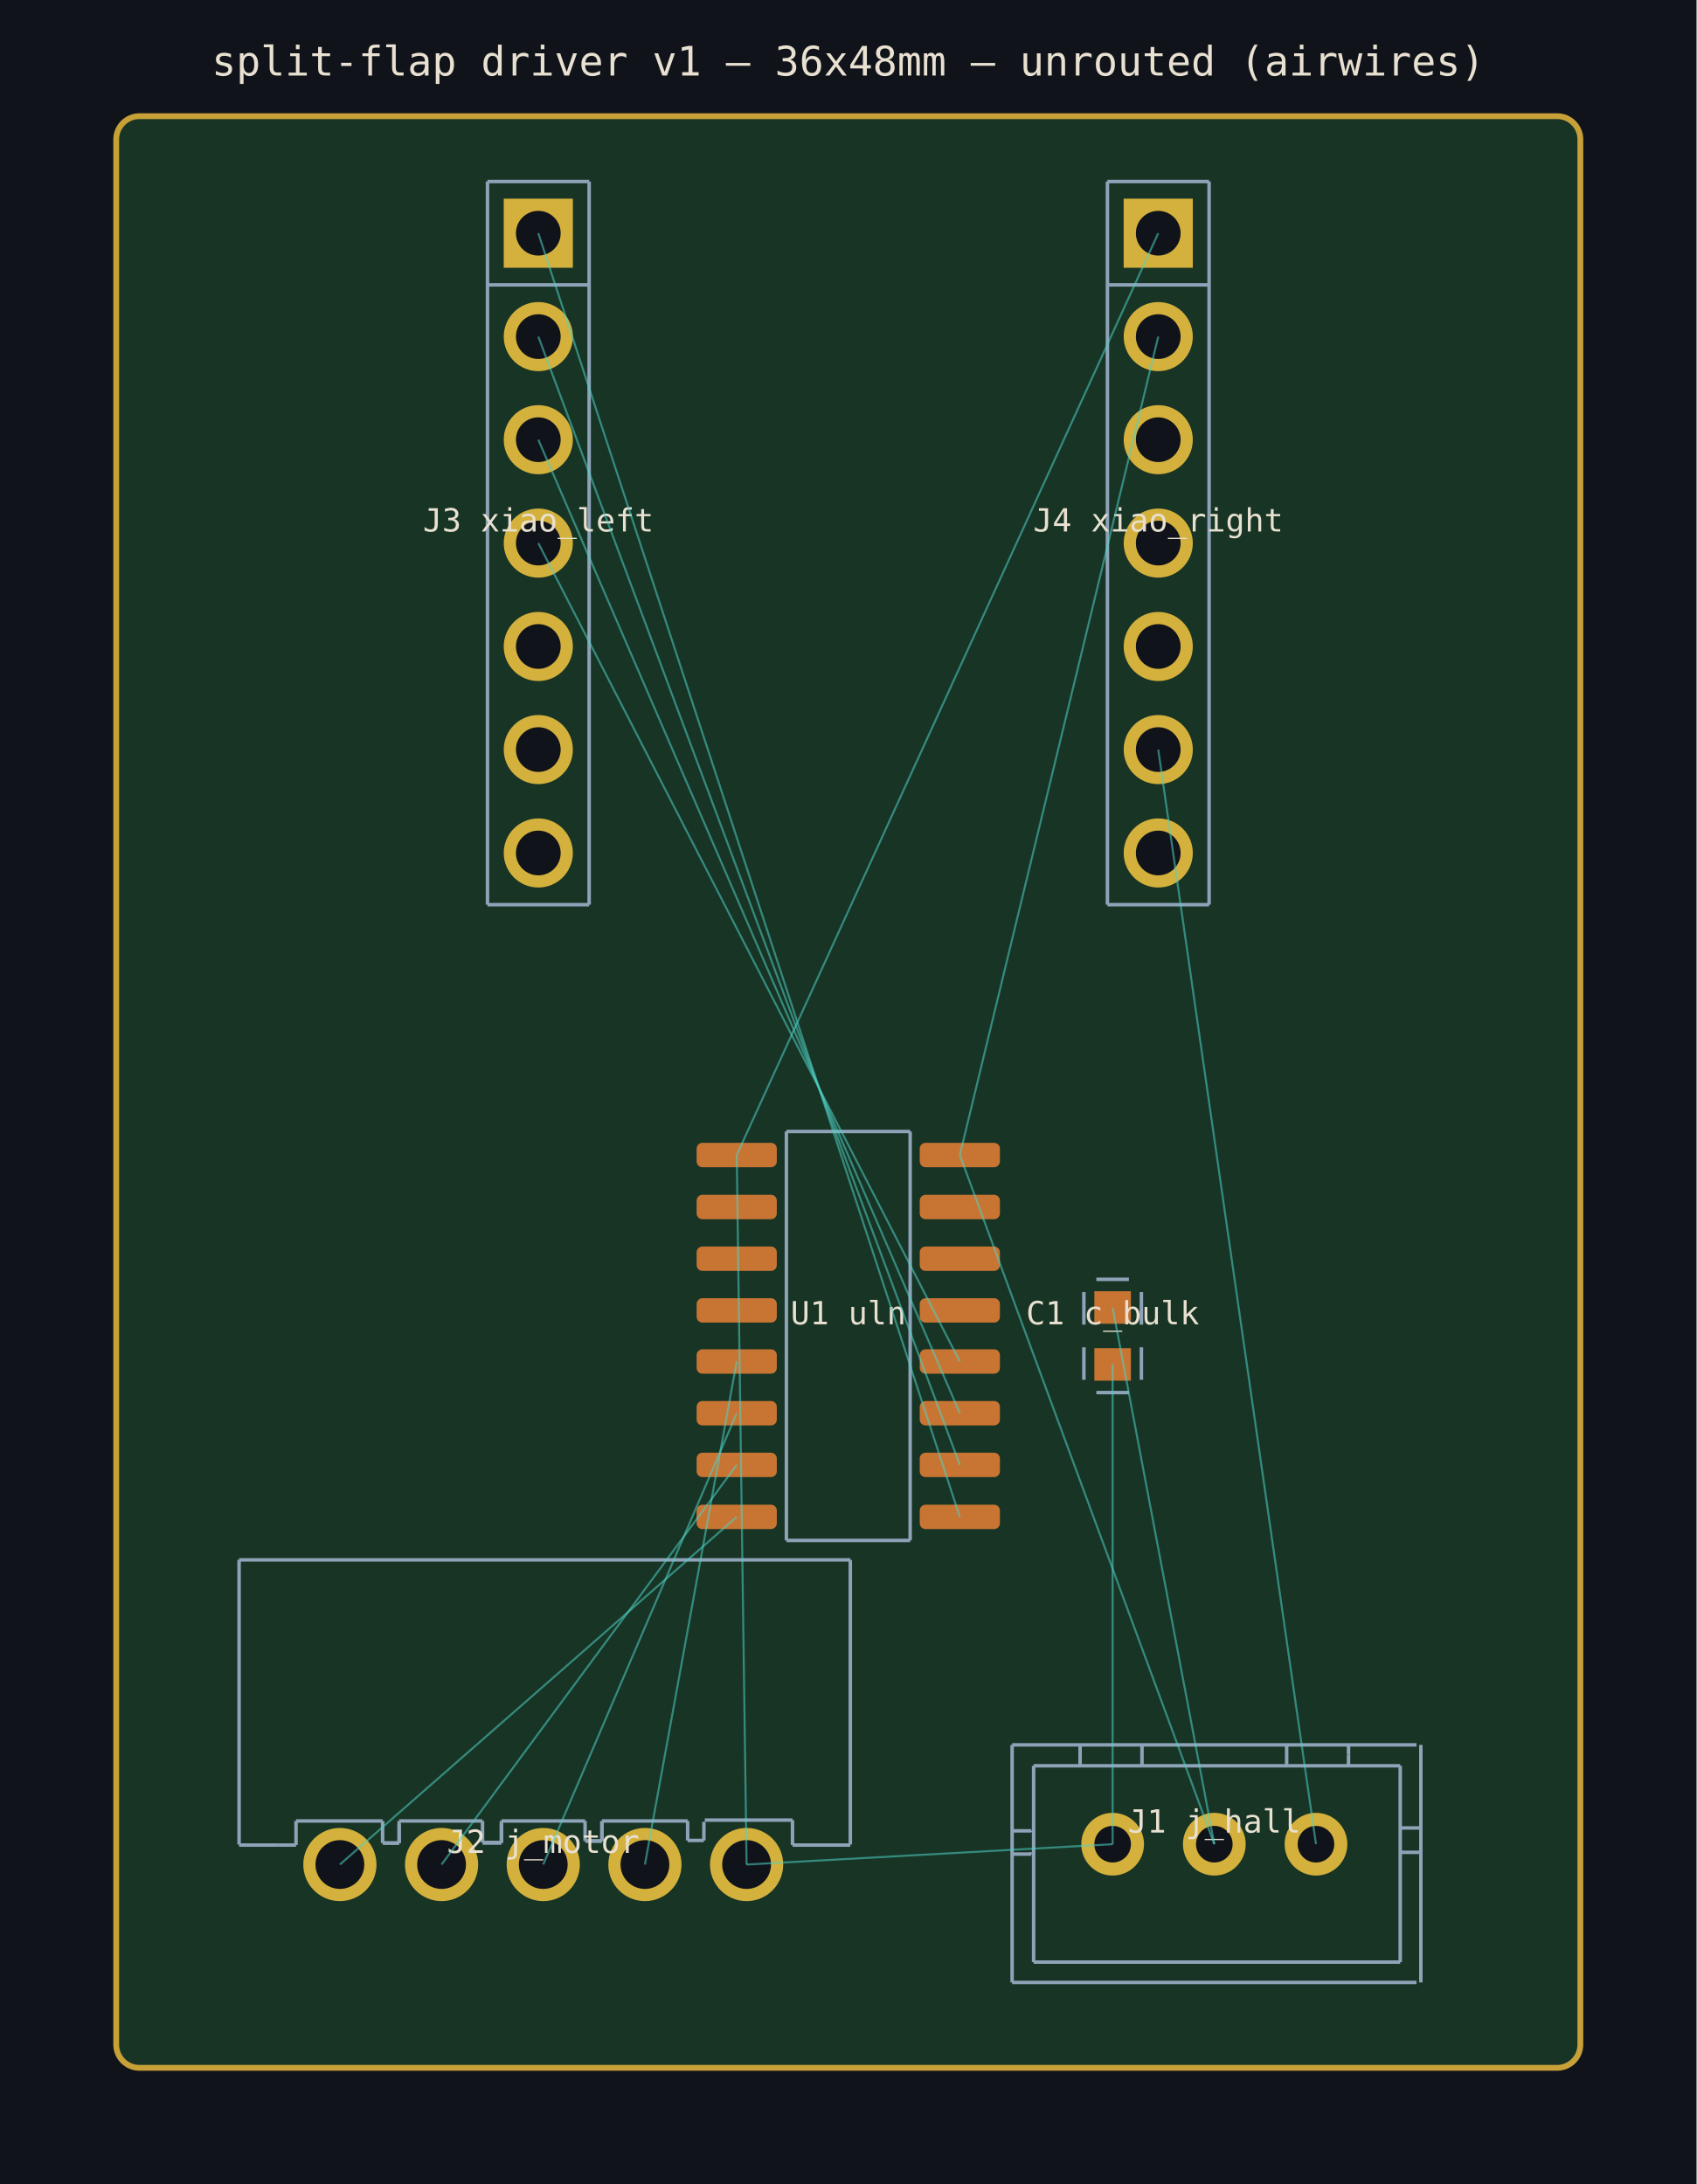
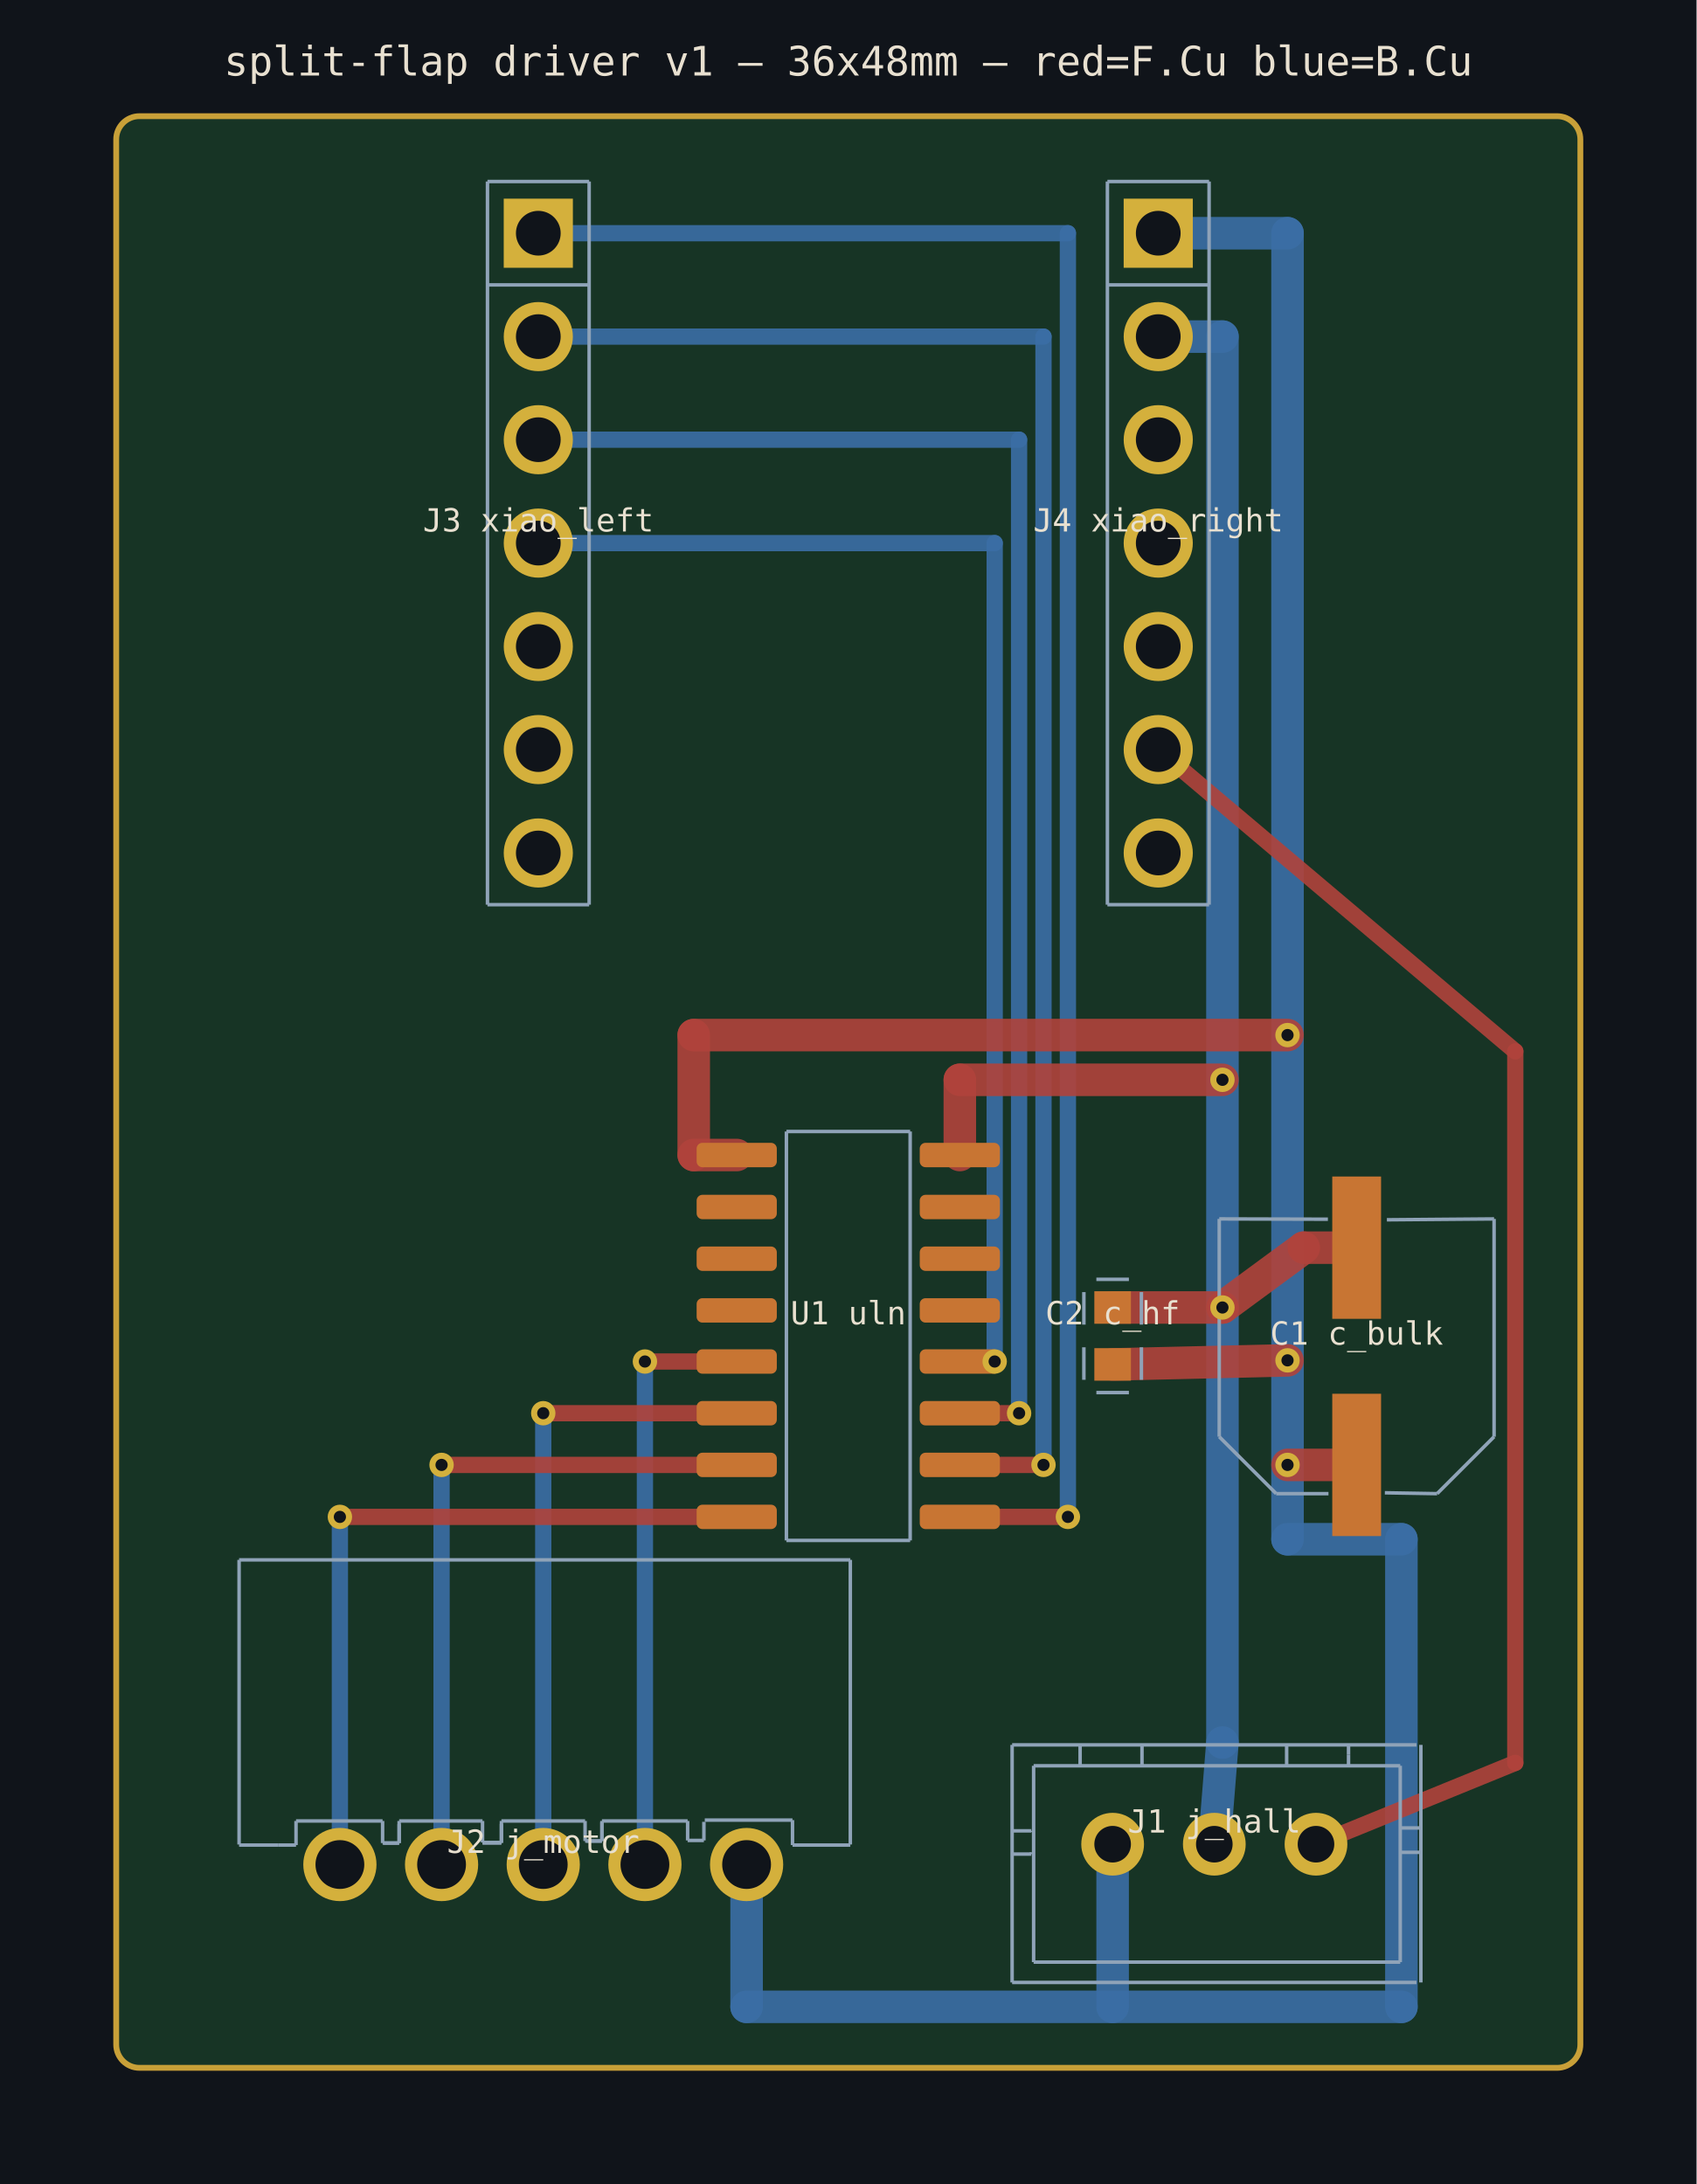
<svg xmlns="http://www.w3.org/2000/svg" viewBox="-40 -40 584.0 752.0" font-family="monospace">
  <rect x="-40" y="-40" width="584.0" height="752.0" fill="#10141a" />
  <rect x="0" y="0" width="504.0" height="672.0" rx="8" fill="#173425" stroke="#c8a038" stroke-width="2" />
+   <line x1="145.3" y1="40.3" x2="327.6" y2="40.3" stroke="#3b6ea5" stroke-width="5.6" stroke-linecap="round" opacity="0.9" />
+   <line x1="327.6" y1="40.3" x2="327.6" y2="482.3" stroke="#3b6ea5" stroke-width="5.6" stroke-linecap="round" opacity="0.9" />
+   <line x1="145.3" y1="75.9" x2="319.2" y2="75.9" stroke="#3b6ea5" stroke-width="5.6" stroke-linecap="round" opacity="0.9" />
+   <line x1="319.2" y1="75.9" x2="319.2" y2="464.4" stroke="#3b6ea5" stroke-width="5.6" stroke-linecap="round" opacity="0.9" />
+   <line x1="145.3" y1="111.4" x2="310.8" y2="111.4" stroke="#3b6ea5" stroke-width="5.6" stroke-linecap="round" opacity="0.9" />
+   <line x1="310.8" y1="111.4" x2="310.8" y2="446.6" stroke="#3b6ea5" stroke-width="5.6" stroke-linecap="round" opacity="0.9" />
+   <line x1="145.3" y1="147.0" x2="302.4" y2="147.0" stroke="#3b6ea5" stroke-width="5.6" stroke-linecap="round" opacity="0.9" />
+   <line x1="302.4" y1="147.0" x2="302.4" y2="428.8" stroke="#3b6ea5" stroke-width="5.6" stroke-linecap="round" opacity="0.9" />
+   <line x1="77.0" y1="482.3" x2="77.0" y2="602.0" stroke="#3b6ea5" stroke-width="5.6" stroke-linecap="round" opacity="0.9" />
+   <line x1="112.0" y1="464.4" x2="112.0" y2="602.0" stroke="#3b6ea5" stroke-width="5.6" stroke-linecap="round" opacity="0.9" />
+   <line x1="147.0" y1="446.6" x2="147.0" y2="602.0" stroke="#3b6ea5" stroke-width="5.6" stroke-linecap="round" opacity="0.9" />
+   <line x1="182.0" y1="428.8" x2="182.0" y2="602.0" stroke="#3b6ea5" stroke-width="5.6" stroke-linecap="round" opacity="0.9" />
+   <line x1="358.7" y1="40.3" x2="403.2" y2="40.3" stroke="#3b6ea5" stroke-width="11.2" stroke-linecap="round" opacity="0.9" />
+   <line x1="403.2" y1="40.3" x2="403.2" y2="490.0" stroke="#3b6ea5" stroke-width="11.2" stroke-linecap="round" opacity="0.9" />
+   <line x1="403.2" y1="490.0" x2="442.4" y2="490.0" stroke="#3b6ea5" stroke-width="11.2" stroke-linecap="round" opacity="0.9" />
+   <line x1="442.4" y1="490.0" x2="442.4" y2="651.0" stroke="#3b6ea5" stroke-width="11.2" stroke-linecap="round" opacity="0.9" />
+   <line x1="442.4" y1="651.0" x2="217.0" y2="651.0" stroke="#3b6ea5" stroke-width="11.2" stroke-linecap="round" opacity="0.9" />
+   <line x1="217.0" y1="651.0" x2="217.0" y2="602.0" stroke="#3b6ea5" stroke-width="11.2" stroke-linecap="round" opacity="0.9" />
+   <line x1="343.0" y1="651.0" x2="343.0" y2="595.0" stroke="#3b6ea5" stroke-width="11.2" stroke-linecap="round" opacity="0.9" />
+   <line x1="358.7" y1="75.9" x2="380.8" y2="75.9" stroke="#3b6ea5" stroke-width="11.2" stroke-linecap="round" opacity="0.9" />
+   <line x1="380.8" y1="75.9" x2="380.8" y2="560.0" stroke="#3b6ea5" stroke-width="11.2" stroke-linecap="round" opacity="0.9" />
+   <line x1="380.8" y1="560.0" x2="378.0" y2="595.0" stroke="#3b6ea5" stroke-width="11.2" stroke-linecap="round" opacity="0.9" />
+   <line x1="327.6" y1="482.3" x2="290.4" y2="482.3" stroke="#b0433b" stroke-width="5.6" stroke-linecap="round" opacity="0.9" />
+   <line x1="319.2" y1="464.4" x2="290.4" y2="464.4" stroke="#b0433b" stroke-width="5.6" stroke-linecap="round" opacity="0.9" />
+   <line x1="310.8" y1="446.6" x2="290.4" y2="446.6" stroke="#b0433b" stroke-width="5.6" stroke-linecap="round" opacity="0.9" />
+   <line x1="302.4" y1="428.8" x2="290.4" y2="428.8" stroke="#b0433b" stroke-width="5.6" stroke-linecap="round" opacity="0.9" />
+   <line x1="213.6" y1="482.3" x2="77.0" y2="482.3" stroke="#b0433b" stroke-width="5.6" stroke-linecap="round" opacity="0.9" />
+   <line x1="213.6" y1="464.4" x2="112.0" y2="464.4" stroke="#b0433b" stroke-width="5.6" stroke-linecap="round" opacity="0.9" />
+   <line x1="213.6" y1="446.6" x2="147.0" y2="446.6" stroke="#b0433b" stroke-width="5.6" stroke-linecap="round" opacity="0.9" />
+   <line x1="213.6" y1="428.8" x2="182.0" y2="428.8" stroke="#b0433b" stroke-width="5.6" stroke-linecap="round" opacity="0.9" />
+   <line x1="403.2" y1="316.4" x2="198.8" y2="316.4" stroke="#b0433b" stroke-width="11.2" stroke-linecap="round" opacity="0.9" />
+   <line x1="198.8" y1="316.4" x2="198.8" y2="357.7" stroke="#b0433b" stroke-width="11.2" stroke-linecap="round" opacity="0.9" />
+   <line x1="198.8" y1="357.7" x2="213.6" y2="357.7" stroke="#b0433b" stroke-width="11.2" stroke-linecap="round" opacity="0.9" />
+   <line x1="403.2" y1="428.4" x2="343.0" y2="429.8" stroke="#b0433b" stroke-width="11.2" stroke-linecap="round" opacity="0.9" />
+   <line x1="403.2" y1="464.4" x2="427.0" y2="464.4" stroke="#b0433b" stroke-width="11.2" stroke-linecap="round" opacity="0.9" />
+   <line x1="380.8" y1="331.8" x2="290.4" y2="331.8" stroke="#b0433b" stroke-width="11.2" stroke-linecap="round" opacity="0.9" />
+   <line x1="290.4" y1="331.8" x2="290.4" y2="357.7" stroke="#b0433b" stroke-width="11.2" stroke-linecap="round" opacity="0.9" />
+   <line x1="380.8" y1="410.2" x2="343.0" y2="410.2" stroke="#b0433b" stroke-width="11.2" stroke-linecap="round" opacity="0.9" />
+   <line x1="380.8" y1="410.2" x2="408.8" y2="389.6" stroke="#b0433b" stroke-width="11.2" stroke-linecap="round" opacity="0.9" />
+   <line x1="408.8" y1="389.6" x2="427.0" y2="389.6" stroke="#b0433b" stroke-width="11.2" stroke-linecap="round" opacity="0.9" />
+   <line x1="358.7" y1="218.1" x2="481.6" y2="322.0" stroke="#b0433b" stroke-width="5.6" stroke-linecap="round" opacity="0.9" />
+   <line x1="481.6" y1="322.0" x2="481.6" y2="567.0" stroke="#b0433b" stroke-width="5.6" stroke-linecap="round" opacity="0.9" />
+   <line x1="481.6" y1="567.0" x2="413.0" y2="595.0" stroke="#b0433b" stroke-width="5.6" stroke-linecap="round" opacity="0.9" />
  <line x1="162.8" y1="58.1" x2="127.8" y2="58.1" stroke="#8fa3b8" stroke-width="1.2" />
  <line x1="127.8" y1="22.5" x2="127.8" y2="271.5" stroke="#8fa3b8" stroke-width="1.2" />
  <line x1="162.8" y1="22.5" x2="127.8" y2="22.5" stroke="#8fa3b8" stroke-width="1.2" />
  <line x1="127.8" y1="271.5" x2="162.8" y2="271.5" stroke="#8fa3b8" stroke-width="1.2" />
  <line x1="162.8" y1="271.5" x2="162.8" y2="22.5" stroke="#8fa3b8" stroke-width="1.2" />
  <rect x="133.4" y="28.4" width="23.8" height="23.8" rx="0" fill="#d4b03c" />
  <circle cx="145.3" cy="40.3" r="7.7" fill="#10141a" />
  <circle cx="145.3" cy="75.9" r="11.9" fill="#d4b03c" />
  <circle cx="145.3" cy="75.9" r="7.7" fill="#10141a" />
  <circle cx="145.3" cy="111.4" r="11.9" fill="#d4b03c" />
  <circle cx="145.3" cy="111.4" r="7.7" fill="#10141a" />
  <circle cx="145.3" cy="147.0" r="11.9" fill="#d4b03c" />
  <circle cx="145.3" cy="147.0" r="7.7" fill="#10141a" />
  <circle cx="145.3" cy="182.6" r="11.9" fill="#d4b03c" />
  <circle cx="145.3" cy="182.6" r="7.7" fill="#10141a" />
  <circle cx="145.3" cy="218.1" r="11.9" fill="#d4b03c" />
  <circle cx="145.3" cy="218.1" r="7.7" fill="#10141a" />
  <circle cx="145.3" cy="253.7" r="11.9" fill="#d4b03c" />
  <circle cx="145.3" cy="253.7" r="7.7" fill="#10141a" />
  <text x="145.3" y="143.0" fill="#e8e0d0" font-size="11" text-anchor="middle">J3 xiao_left</text>
  <line x1="376.2" y1="58.1" x2="341.2" y2="58.1" stroke="#8fa3b8" stroke-width="1.2" />
  <line x1="341.2" y1="22.5" x2="341.2" y2="271.5" stroke="#8fa3b8" stroke-width="1.2" />
  <line x1="376.2" y1="22.5" x2="341.2" y2="22.5" stroke="#8fa3b8" stroke-width="1.2" />
  <line x1="341.2" y1="271.5" x2="376.2" y2="271.5" stroke="#8fa3b8" stroke-width="1.2" />
  <line x1="376.2" y1="271.5" x2="376.2" y2="22.5" stroke="#8fa3b8" stroke-width="1.2" />
  <rect x="346.8" y="28.4" width="23.8" height="23.8" rx="0" fill="#d4b03c" />
  <circle cx="358.7" cy="40.3" r="7.7" fill="#10141a" />
  <circle cx="358.7" cy="75.9" r="11.9" fill="#d4b03c" />
  <circle cx="358.7" cy="75.9" r="7.7" fill="#10141a" />
  <circle cx="358.7" cy="111.4" r="11.9" fill="#d4b03c" />
  <circle cx="358.7" cy="111.4" r="7.7" fill="#10141a" />
  <circle cx="358.7" cy="147.0" r="11.9" fill="#d4b03c" />
  <circle cx="358.7" cy="147.0" r="7.7" fill="#10141a" />
  <circle cx="358.7" cy="182.6" r="11.9" fill="#d4b03c" />
  <circle cx="358.7" cy="182.6" r="7.7" fill="#10141a" />
  <circle cx="358.7" cy="218.1" r="11.9" fill="#d4b03c" />
  <circle cx="358.7" cy="218.1" r="7.7" fill="#10141a" />
  <circle cx="358.7" cy="253.7" r="11.9" fill="#d4b03c" />
  <circle cx="358.7" cy="253.7" r="7.7" fill="#10141a" />
  <text x="358.7" y="143.0" fill="#e8e0d0" font-size="11" text-anchor="middle">J4 xiao_right</text>
  <line x1="273.3" y1="490.4" x2="230.7" y2="490.4" stroke="#8fa3b8" stroke-width="1.2" />
  <line x1="230.7" y1="490.4" x2="230.7" y2="349.6" stroke="#8fa3b8" stroke-width="1.2" />
  <line x1="230.7" y1="349.6" x2="273.3" y2="349.6" stroke="#8fa3b8" stroke-width="1.2" />
  <line x1="273.3" y1="349.6" x2="273.3" y2="490.4" stroke="#8fa3b8" stroke-width="1.2" />
  <rect x="276.6" y="478.1" width="27.6" height="8.4" rx="2" fill="#c87533" />
  <rect x="276.6" y="460.2" width="27.6" height="8.4" rx="2" fill="#c87533" />
  <rect x="276.6" y="442.4" width="27.6" height="8.4" rx="2" fill="#c87533" />
  <rect x="276.6" y="424.6" width="27.6" height="8.4" rx="2" fill="#c87533" />
  <rect x="276.6" y="407.0" width="27.6" height="8.4" rx="2" fill="#c87533" />
  <rect x="276.6" y="389.2" width="27.6" height="8.4" rx="2" fill="#c87533" />
  <rect x="276.6" y="371.4" width="27.6" height="8.4" rx="2" fill="#c87533" />
  <rect x="276.6" y="353.5" width="27.6" height="8.4" rx="2" fill="#c87533" />
  <rect x="199.8" y="478.1" width="27.6" height="8.4" rx="2" fill="#c87533" />
  <rect x="199.8" y="460.2" width="27.6" height="8.4" rx="2" fill="#c87533" />
  <rect x="199.8" y="442.4" width="27.6" height="8.4" rx="2" fill="#c87533" />
  <rect x="199.8" y="424.6" width="27.6" height="8.4" rx="2" fill="#c87533" />
  <rect x="199.8" y="407.0" width="27.6" height="8.4" rx="2" fill="#c87533" />
  <rect x="199.8" y="389.2" width="27.6" height="8.4" rx="2" fill="#c87533" />
  <rect x="199.8" y="371.4" width="27.6" height="8.4" rx="2" fill="#c87533" />
  <rect x="199.8" y="353.5" width="27.6" height="8.4" rx="2" fill="#c87533" />
  <text x="252.0" y="416.0" fill="#e8e0d0" font-size="11" text-anchor="middle">U1 uln</text>
  <line x1="202.6" y1="586.7" x2="232.8" y2="586.7" stroke="#8fa3b8" stroke-width="1.2" />
  <line x1="232.8" y1="586.7" x2="232.8" y2="595.3" stroke="#8fa3b8" stroke-width="1.2" />
  <line x1="232.8" y1="595.3" x2="252.7" y2="595.3" stroke="#8fa3b8" stroke-width="1.2" />
  <line x1="161.8" y1="593.9" x2="167.2" y2="593.9" stroke="#8fa3b8" stroke-width="1.2" />
  <line x1="167.2" y1="593.9" x2="167.2" y2="587.0" stroke="#8fa3b8" stroke-width="1.2" />
  <line x1="167.2" y1="587.0" x2="196.7" y2="587.0" stroke="#8fa3b8" stroke-width="1.2" />
  <line x1="196.7" y1="587.0" x2="196.7" y2="593.7" stroke="#8fa3b8" stroke-width="1.2" />
  <line x1="196.7" y1="593.7" x2="202.3" y2="593.7" stroke="#8fa3b8" stroke-width="1.2" />
  <line x1="202.3" y1="593.7" x2="202.3" y2="587.3" stroke="#8fa3b8" stroke-width="1.2" />
  <line x1="126.1" y1="594.6" x2="132.6" y2="594.6" stroke="#8fa3b8" stroke-width="1.2" />
  <line x1="132.6" y1="594.6" x2="132.6" y2="587.0" stroke="#8fa3b8" stroke-width="1.2" />
  <line x1="132.6" y1="587.0" x2="161.4" y2="587.0" stroke="#8fa3b8" stroke-width="1.2" />
  <line x1="161.4" y1="587.0" x2="161.4" y2="593.9" stroke="#8fa3b8" stroke-width="1.2" />
  <line x1="161.4" y1="593.9" x2="167.2" y2="593.9" stroke="#8fa3b8" stroke-width="1.2" />
  <line x1="167.2" y1="593.9" x2="167.2" y2="587.4" stroke="#8fa3b8" stroke-width="1.2" />
  <line x1="92.0" y1="594.6" x2="97.4" y2="594.6" stroke="#8fa3b8" stroke-width="1.2" />
  <line x1="97.4" y1="594.6" x2="97.4" y2="587.0" stroke="#8fa3b8" stroke-width="1.2" />
  <line x1="97.4" y1="587.0" x2="126.1" y2="587.0" stroke="#8fa3b8" stroke-width="1.2" />
  <line x1="126.1" y1="587.0" x2="126.1" y2="594.4" stroke="#8fa3b8" stroke-width="1.2" />
  <line x1="126.1" y1="594.4" x2="132.6" y2="594.4" stroke="#8fa3b8" stroke-width="1.2" />
  <line x1="132.6" y1="594.4" x2="132.6" y2="588.0" stroke="#8fa3b8" stroke-width="1.2" />
  <line x1="55.7" y1="595.3" x2="61.9" y2="595.3" stroke="#8fa3b8" stroke-width="1.2" />
  <line x1="61.9" y1="595.3" x2="61.9" y2="587.0" stroke="#8fa3b8" stroke-width="1.2" />
  <line x1="61.9" y1="587.0" x2="91.7" y2="587.0" stroke="#8fa3b8" stroke-width="1.2" />
  <line x1="91.7" y1="587.0" x2="91.7" y2="594.6" stroke="#8fa3b8" stroke-width="1.2" />
  <line x1="91.7" y1="594.6" x2="97.4" y2="594.6" stroke="#8fa3b8" stroke-width="1.2" />
  <line x1="97.4" y1="594.6" x2="97.4" y2="588.1" stroke="#8fa3b8" stroke-width="1.2" />
  <line x1="42.3" y1="595.3" x2="55.7" y2="595.3" stroke="#8fa3b8" stroke-width="1.2" />
  <line x1="252.7" y1="595.1" x2="252.7" y2="497.1" stroke="#8fa3b8" stroke-width="1.2" />
  <line x1="42.3" y1="497.1" x2="252.7" y2="497.1" stroke="#8fa3b8" stroke-width="1.2" />
  <line x1="42.3" y1="595.1" x2="42.3" y2="497.1" stroke="#8fa3b8" stroke-width="1.2" />
  <circle cx="77.0" cy="602.0" r="12.6" fill="#d4b03c" />
  <circle cx="77.0" cy="602.0" r="8.4" fill="#10141a" />
  <circle cx="112.0" cy="602.0" r="12.6" fill="#d4b03c" />
  <circle cx="112.0" cy="602.0" r="8.4" fill="#10141a" />
  <circle cx="147.0" cy="602.0" r="12.6" fill="#d4b03c" />
  <circle cx="147.0" cy="602.0" r="8.4" fill="#10141a" />
  <circle cx="182.0" cy="602.0" r="12.6" fill="#d4b03c" />
  <circle cx="182.0" cy="602.0" r="8.4" fill="#10141a" />
  <circle cx="217.0" cy="602.0" r="12.6" fill="#d4b03c" />
  <circle cx="217.0" cy="602.0" r="8.4" fill="#10141a" />
  <text x="147.0" y="598.0" fill="#e8e0d0" font-size="11" text-anchor="middle">J2 j_motor</text>
  <line x1="442.4" y1="597.8" x2="449.1" y2="597.8" stroke="#8fa3b8" stroke-width="1.2" />
  <line x1="449.1" y1="597.8" x2="449.1" y2="597.1" stroke="#8fa3b8" stroke-width="1.2" />
  <line x1="442.4" y1="589.4" x2="449.1" y2="589.4" stroke="#8fa3b8" stroke-width="1.2" />
  <line x1="449.1" y1="589.4" x2="449.1" y2="589.4" stroke="#8fa3b8" stroke-width="1.2" />
  <line x1="308.4" y1="598.4" x2="315.0" y2="598.4" stroke="#8fa3b8" stroke-width="1.2" />
  <line x1="315.0" y1="598.4" x2="315.0" y2="597.8" stroke="#8fa3b8" stroke-width="1.2" />
  <line x1="308.4" y1="590.4" x2="315.0" y2="590.4" stroke="#8fa3b8" stroke-width="1.2" />
  <line x1="315.0" y1="590.4" x2="315.0" y2="590.8" stroke="#8fa3b8" stroke-width="1.2" />
  <line x1="308.4" y1="642.6" x2="447.6" y2="642.6" stroke="#8fa3b8" stroke-width="1.2" />
  <line x1="331.8" y1="568.0" x2="331.8" y2="560.8" stroke="#8fa3b8" stroke-width="1.2" />
  <line x1="353.1" y1="568.0" x2="353.1" y2="560.8" stroke="#8fa3b8" stroke-width="1.2" />
  <line x1="424.2" y1="568.0" x2="424.2" y2="564.1" stroke="#8fa3b8" stroke-width="1.2" />
  <line x1="424.2" y1="564.1" x2="424.2" y2="560.8" stroke="#8fa3b8" stroke-width="1.2" />
  <line x1="402.9" y1="568.0" x2="402.9" y2="560.8" stroke="#8fa3b8" stroke-width="1.2" />
  <line x1="447.6" y1="560.8" x2="308.4" y2="560.8" stroke="#8fa3b8" stroke-width="1.2" />
  <line x1="449.1" y1="642.6" x2="449.1" y2="560.8" stroke="#8fa3b8" stroke-width="1.2" />
  <line x1="308.4" y1="560.8" x2="308.4" y2="642.6" stroke="#8fa3b8" stroke-width="1.2" />
  <line x1="315.8" y1="568.0" x2="442.0" y2="568.0" stroke="#8fa3b8" stroke-width="1.2" />
  <line x1="442.0" y1="568.0" x2="442.0" y2="635.6" stroke="#8fa3b8" stroke-width="1.2" />
  <line x1="442.0" y1="635.6" x2="315.8" y2="635.6" stroke="#8fa3b8" stroke-width="1.2" />
  <line x1="315.8" y1="635.6" x2="315.8" y2="568.0" stroke="#8fa3b8" stroke-width="1.2" />
  <circle cx="343.0" cy="595.0" r="10.8" fill="#d4b03c" />
  <circle cx="343.0" cy="595.0" r="6.3" fill="#10141a" />
  <circle cx="378.0" cy="595.0" r="10.8" fill="#d4b03c" />
  <circle cx="378.0" cy="595.0" r="6.3" fill="#10141a" />
  <circle cx="413.0" cy="595.0" r="10.8" fill="#d4b03c" />
  <circle cx="413.0" cy="595.0" r="6.3" fill="#10141a" />
  <text x="378.0" y="591.0" fill="#e8e0d0" font-size="11" text-anchor="middle">J1 j_hall</text>
+   <line x1="437.4" y1="380.0" x2="474.3" y2="379.7" stroke="#8fa3b8" stroke-width="1.2" />
+   <line x1="474.3" y1="379.7" x2="474.3" y2="454.7" stroke="#8fa3b8" stroke-width="1.2" />
+   <line x1="474.3" y1="454.7" x2="454.7" y2="474.3" stroke="#8fa3b8" stroke-width="1.2" />
+   <line x1="454.7" y1="474.3" x2="436.7" y2="474.0" stroke="#8fa3b8" stroke-width="1.2" />
+   <line x1="417.1" y1="379.8" x2="379.7" y2="379.7" stroke="#8fa3b8" stroke-width="1.2" />
+   <line x1="379.7" y1="379.7" x2="379.7" y2="454.7" stroke="#8fa3b8" stroke-width="1.2" />
+   <line x1="379.7" y1="454.7" x2="399.3" y2="474.3" stroke="#8fa3b8" stroke-width="1.2" />
+   <line x1="399.3" y1="474.3" x2="417.3" y2="474.3" stroke="#8fa3b8" stroke-width="1.2" />
+   <rect x="418.6" y="439.9" width="16.8" height="49.0" rx="0" fill="#c87533" />
+   <rect x="418.6" y="365.1" width="16.8" height="49.0" rx="0" fill="#c87533" />
+   <text x="427.0" y="423.0" fill="#e8e0d0" font-size="11" text-anchor="middle">C1 c_bulk</text>
  <line x1="352.9" y1="423.9" x2="352.9" y2="435.1" stroke="#8fa3b8" stroke-width="1.2" />
  <line x1="352.9" y1="416.1" x2="352.9" y2="404.9" stroke="#8fa3b8" stroke-width="1.2" />
  <line x1="333.1" y1="423.9" x2="333.1" y2="435.1" stroke="#8fa3b8" stroke-width="1.2" />
  <line x1="333.1" y1="416.1" x2="333.1" y2="404.9" stroke="#8fa3b8" stroke-width="1.2" />
  <line x1="348.6" y1="439.5" x2="337.4" y2="439.5" stroke="#8fa3b8" stroke-width="1.2" />
  <line x1="337.4" y1="400.5" x2="348.6" y2="400.5" stroke="#8fa3b8" stroke-width="1.2" />
  <rect x="336.7" y="404.6" width="12.6" height="11.2" rx="0" fill="#c87533" />
  <rect x="336.7" y="424.2" width="12.6" height="11.2" rx="0" fill="#c87533" />
-   <text x="343.0" y="416.0" fill="#e8e0d0" font-size="11" text-anchor="middle">C1 c_bulk</text>
-   <line x1="145.3" y1="40.3" x2="290.4" y2="482.3" stroke="#4fd1c5" stroke-width="0.7" opacity="0.55" />
-   <line x1="145.3" y1="75.9" x2="290.4" y2="464.4" stroke="#4fd1c5" stroke-width="0.7" opacity="0.55" />
-   <line x1="145.3" y1="111.4" x2="290.4" y2="446.6" stroke="#4fd1c5" stroke-width="0.7" opacity="0.55" />
-   <line x1="145.3" y1="147.0" x2="290.4" y2="428.8" stroke="#4fd1c5" stroke-width="0.7" opacity="0.55" />
-   <line x1="358.7" y1="40.3" x2="213.6" y2="357.7" stroke="#4fd1c5" stroke-width="0.7" opacity="0.55" />
-   <line x1="213.6" y1="357.7" x2="217.0" y2="602.0" stroke="#4fd1c5" stroke-width="0.7" opacity="0.55" />
-   <line x1="217.0" y1="602.0" x2="343.0" y2="595.0" stroke="#4fd1c5" stroke-width="0.7" opacity="0.55" />
-   <line x1="343.0" y1="595.0" x2="343.0" y2="429.8" stroke="#4fd1c5" stroke-width="0.7" opacity="0.55" />
-   <line x1="358.7" y1="75.9" x2="290.4" y2="357.7" stroke="#4fd1c5" stroke-width="0.7" opacity="0.55" />
-   <line x1="290.4" y1="357.7" x2="378.0" y2="595.0" stroke="#4fd1c5" stroke-width="0.7" opacity="0.55" />
-   <line x1="378.0" y1="595.0" x2="343.0" y2="410.2" stroke="#4fd1c5" stroke-width="0.7" opacity="0.55" />
-   <line x1="358.7" y1="218.1" x2="413.0" y2="595.0" stroke="#4fd1c5" stroke-width="0.7" opacity="0.55" />
-   <line x1="213.6" y1="482.3" x2="77.0" y2="602.0" stroke="#4fd1c5" stroke-width="0.7" opacity="0.55" />
-   <line x1="213.6" y1="464.4" x2="112.0" y2="602.0" stroke="#4fd1c5" stroke-width="0.7" opacity="0.55" />
-   <line x1="213.6" y1="446.6" x2="147.0" y2="602.0" stroke="#4fd1c5" stroke-width="0.7" opacity="0.55" />
-   <line x1="213.6" y1="428.8" x2="182.0" y2="602.0" stroke="#4fd1c5" stroke-width="0.7" opacity="0.55" />
-   <text x="252.0" y="-14" fill="#e8e0d0" font-size="14" text-anchor="middle">split-flap driver v1 — 36x48mm — unrouted (airwires)</text>
+   <text x="343.0" y="416.0" fill="#e8e0d0" font-size="11" text-anchor="middle">C2 c_hf</text>
+   <circle cx="327.6" cy="482.3" r="4.2" fill="#d4b03c" />
+   <circle cx="327.6" cy="482.3" r="2.1" fill="#10141a" />
+   <circle cx="319.2" cy="464.4" r="4.2" fill="#d4b03c" />
+   <circle cx="319.2" cy="464.4" r="2.1" fill="#10141a" />
+   <circle cx="310.8" cy="446.6" r="4.2" fill="#d4b03c" />
+   <circle cx="310.8" cy="446.6" r="2.1" fill="#10141a" />
+   <circle cx="302.4" cy="428.8" r="4.2" fill="#d4b03c" />
+   <circle cx="302.4" cy="428.8" r="2.1" fill="#10141a" />
+   <circle cx="77.0" cy="482.3" r="4.2" fill="#d4b03c" />
+   <circle cx="77.0" cy="482.3" r="2.1" fill="#10141a" />
+   <circle cx="112.0" cy="464.4" r="4.2" fill="#d4b03c" />
+   <circle cx="112.0" cy="464.4" r="2.1" fill="#10141a" />
+   <circle cx="147.0" cy="446.6" r="4.2" fill="#d4b03c" />
+   <circle cx="147.0" cy="446.6" r="2.1" fill="#10141a" />
+   <circle cx="182.0" cy="428.8" r="4.2" fill="#d4b03c" />
+   <circle cx="182.0" cy="428.8" r="2.1" fill="#10141a" />
+   <circle cx="403.2" cy="316.4" r="4.2" fill="#d4b03c" />
+   <circle cx="403.2" cy="316.4" r="2.1" fill="#10141a" />
+   <circle cx="403.2" cy="428.4" r="4.2" fill="#d4b03c" />
+   <circle cx="403.2" cy="428.4" r="2.1" fill="#10141a" />
+   <circle cx="403.2" cy="464.4" r="4.2" fill="#d4b03c" />
+   <circle cx="403.2" cy="464.4" r="2.1" fill="#10141a" />
+   <circle cx="380.8" cy="331.8" r="4.2" fill="#d4b03c" />
+   <circle cx="380.8" cy="331.8" r="2.1" fill="#10141a" />
+   <circle cx="380.8" cy="410.2" r="4.2" fill="#d4b03c" />
+   <circle cx="380.8" cy="410.2" r="2.1" fill="#10141a" />
+   <text x="252.0" y="-14" fill="#e8e0d0" font-size="14" text-anchor="middle">split-flap driver v1 — 36x48mm — red=F.Cu blue=B.Cu</text>
</svg>
